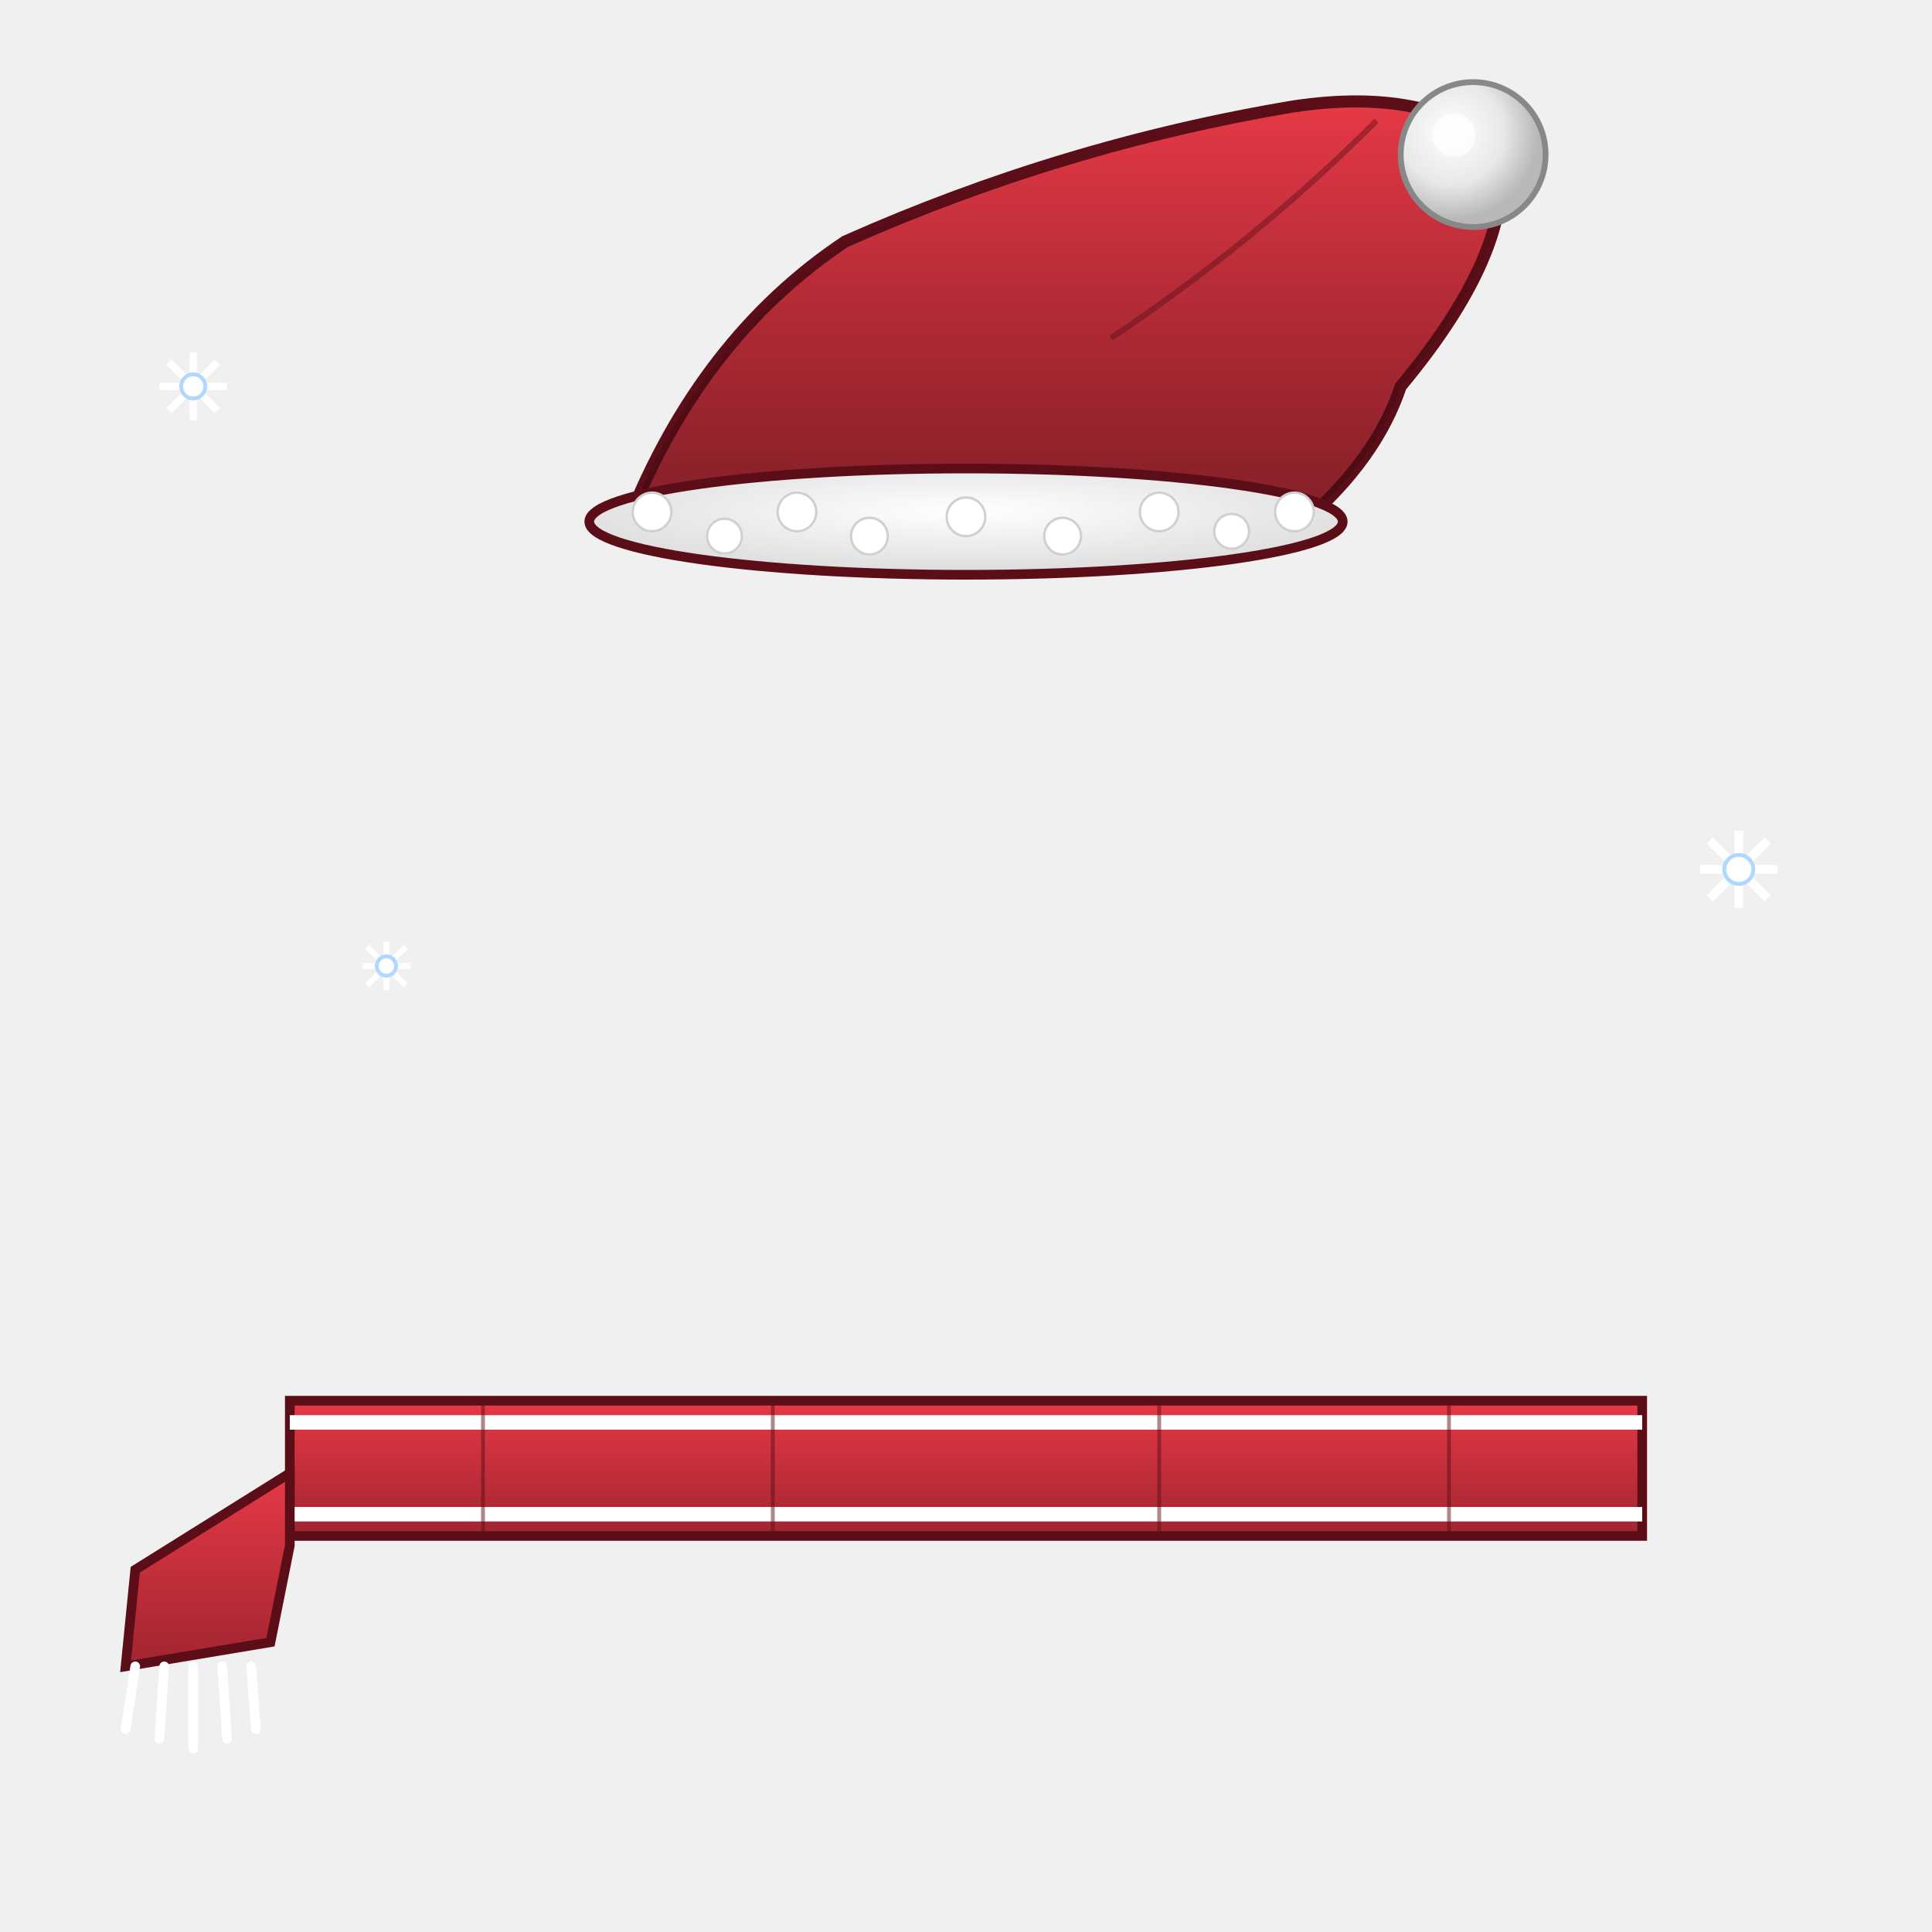
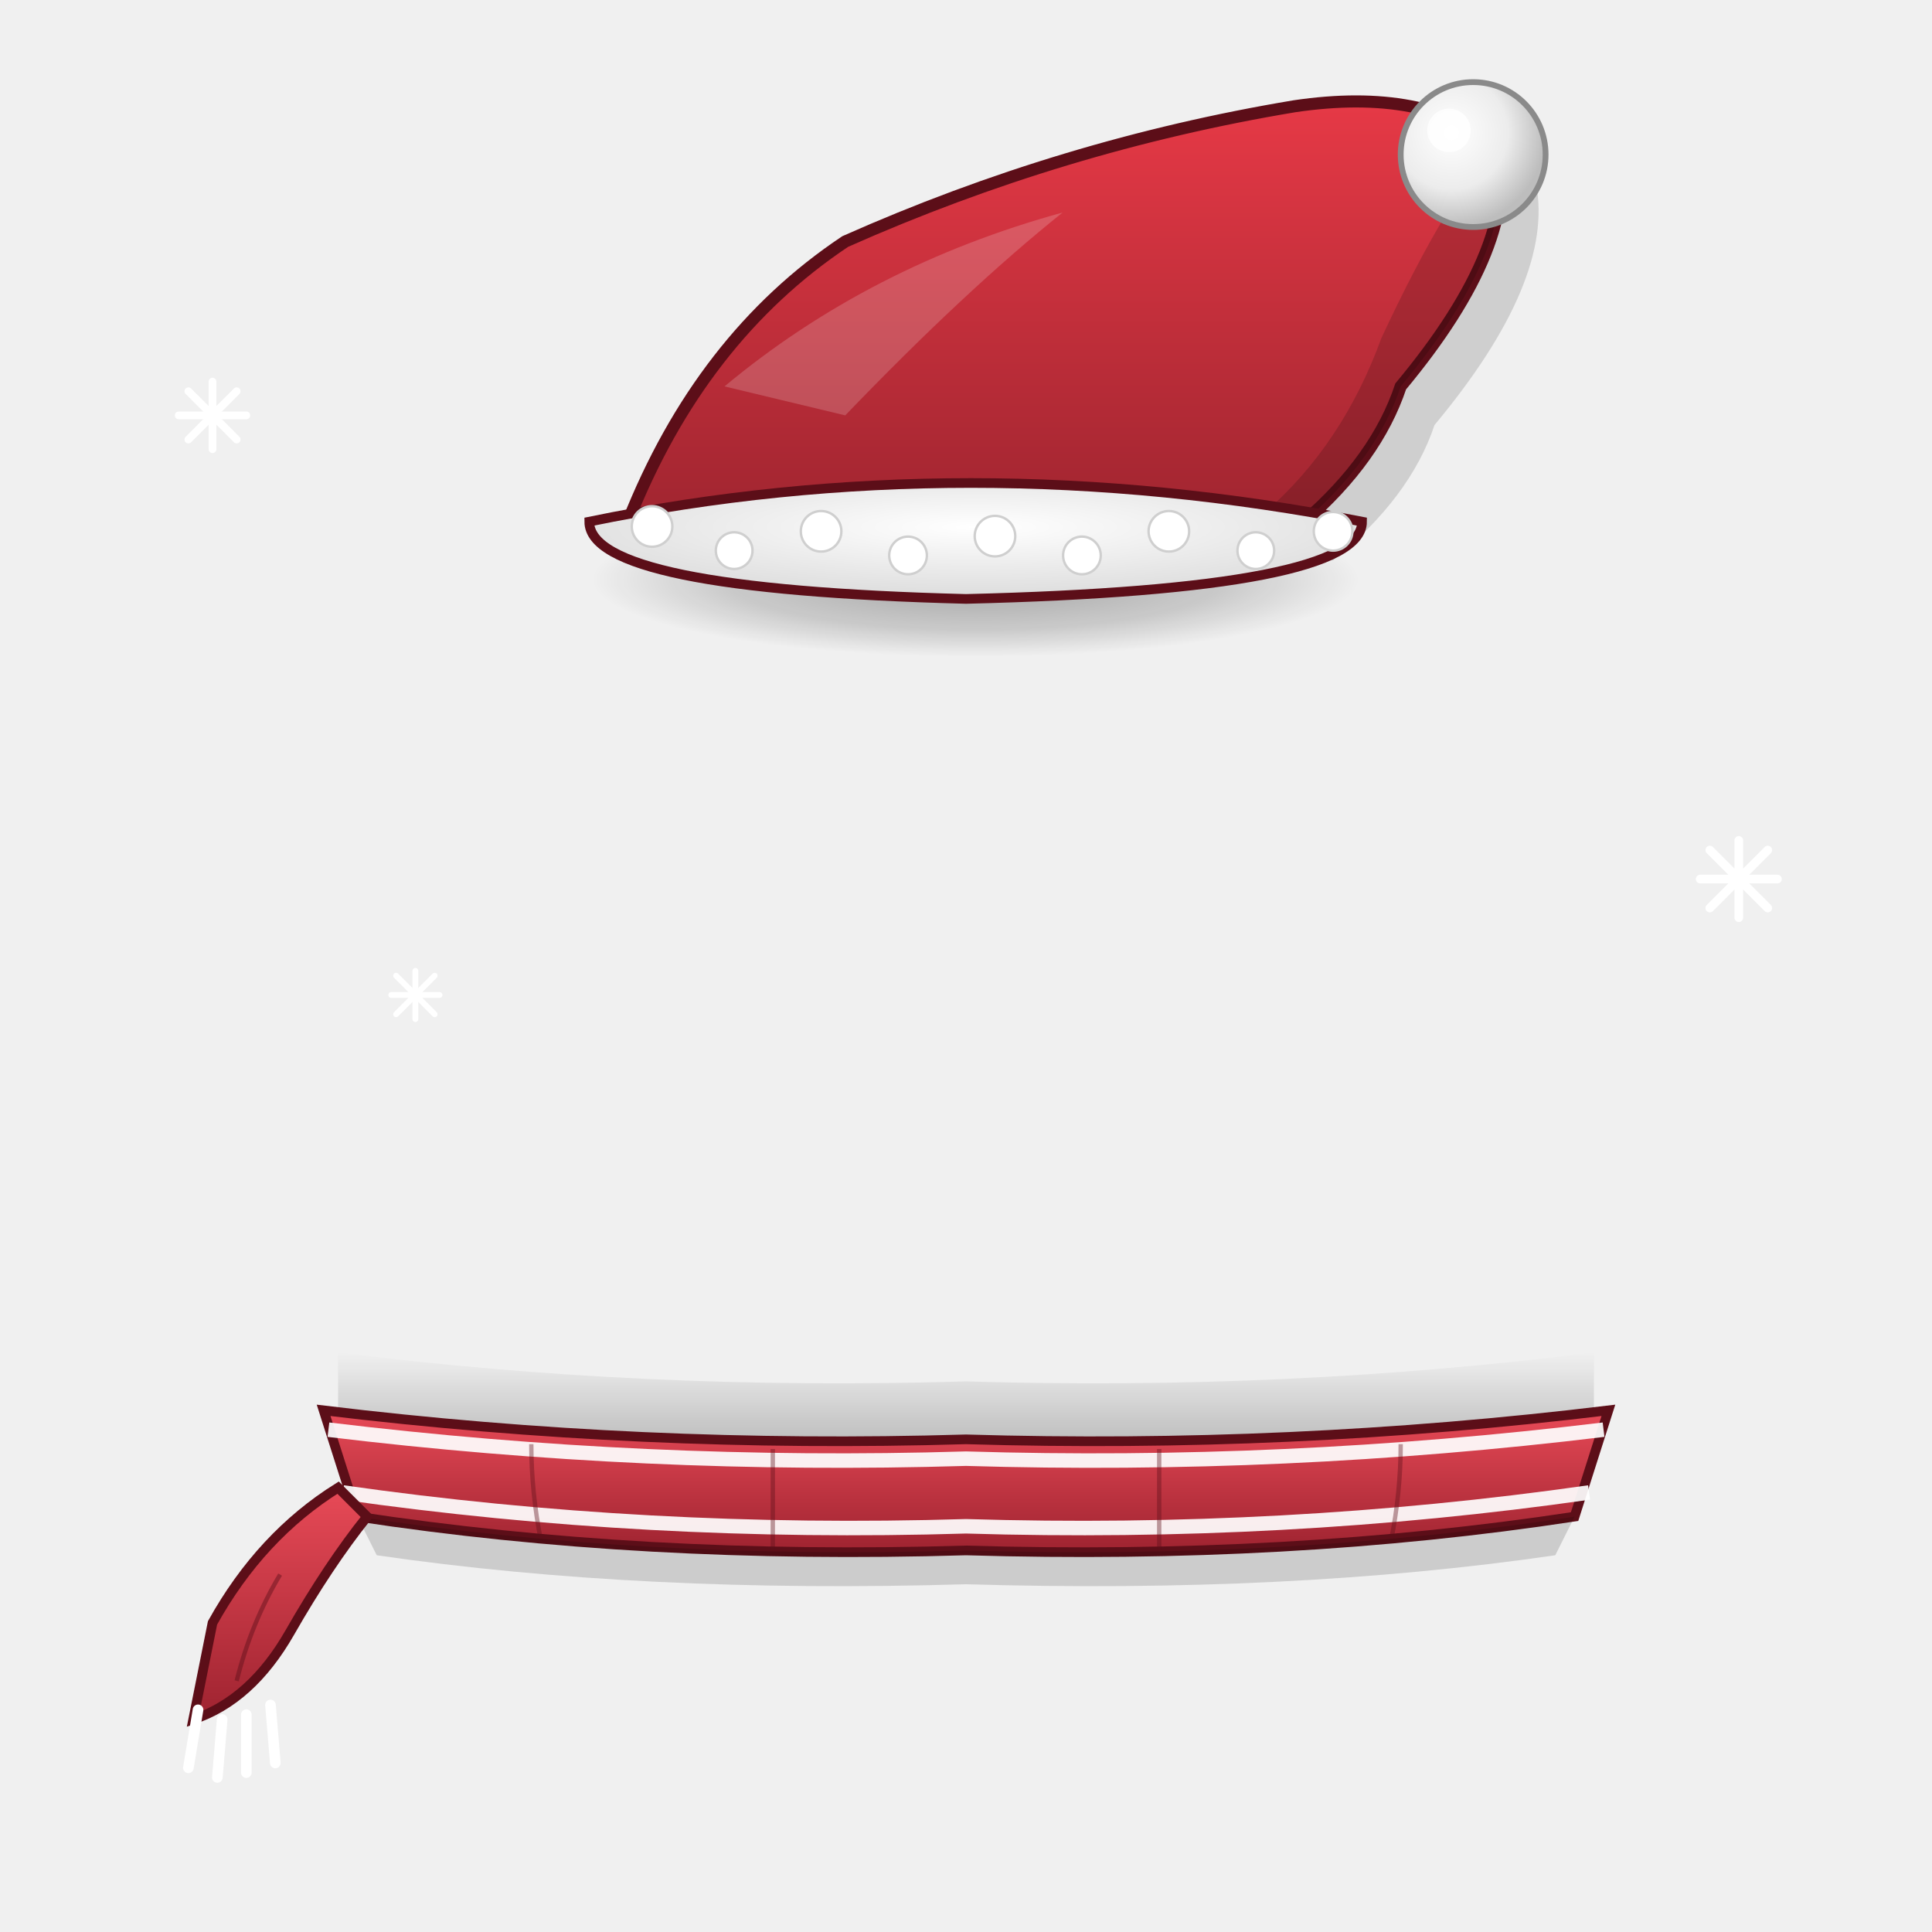
<svg xmlns="http://www.w3.org/2000/svg" viewBox="0 0 400 400" width="400" height="400">
  <defs>
-     <linearGradient id="santaHatGrad" x1="0%" y1="0%" x2="0%" y2="100%">
+     <linearGradient id="nvHat" x1="0" y1="0" x2="0" y2="1">
      <stop offset="0%" stop-color="#E63946" />
      <stop offset="100%" stop-color="#A02530" />
    </linearGradient>
-     <linearGradient id="santaHatShade" x1="0%" y1="0%" x2="0%" y2="100%">
-       <stop offset="0%" stop-color="#000000" stop-opacity="0.0" />
-       <stop offset="100%" stop-color="#000000" stop-opacity="0.18" />
+     <linearGradient id="nvScarf" x1="0" y1="0" x2="0" y2="1">
+       <stop offset="0%" stop-color="#E84A57" />
+       <stop offset="100%" stop-color="#9E2330" />
    </linearGradient>
-     <radialGradient id="pompon" cx="35%" cy="35%" r="60%">
+     <radialGradient id="nvPompon" cx="35%" cy="35%" r="65%">
      <stop offset="0%" stop-color="#FFFFFF" />
-       <stop offset="60%" stop-color="#E8E8E8" />
-       <stop offset="100%" stop-color="#B8B8B8" />
+       <stop offset="60%" stop-color="#ECECEC" />
+       <stop offset="100%" stop-color="#BDBDBD" />
    </radialGradient>
-     <radialGradient id="ribbet" cx="50%" cy="40%" r="60%">
+     <radialGradient id="nvRibbet" cx="50%" cy="38%" r="65%">
      <stop offset="0%" stop-color="#FFFFFF" />
-       <stop offset="100%" stop-color="#DCDCDC" />
+       <stop offset="100%" stop-color="#DADADA" />
    </radialGradient>
+     <radialGradient id="nvContact" cx="50%" cy="50%" r="50%">
+       <stop offset="0%" stop-color="#000000" stop-opacity="0.32" />
+       <stop offset="65%" stop-color="#000000" stop-opacity="0.16" />
+       <stop offset="100%" stop-color="#000000" stop-opacity="0" />
+     </radialGradient>
+     <linearGradient id="nvAO" x1="0" y1="0" x2="0" y2="1">
+       <stop offset="0%" stop-color="#000000" stop-opacity="0" />
+       <stop offset="100%" stop-color="#000000" stop-opacity="0.22" />
+     </linearGradient>
  </defs>
+   <ellipse cx="202" cy="120" rx="80" ry="16" fill="url(#nvContact)" />
  <g>
-     <path d="M 130 108              Q 145 70 175 50              Q 220 30 268 22              Q 295 18 310 30              Q 315 50 290 80              Q 285 95 270 108              Z" fill="url(#santaHatGrad)" stroke="#5C0E18" stroke-width="2.5" />
-     <path d="M 130 108              Q 145 70 175 50              Q 220 30 268 22              Q 295 18 310 30              Q 315 50 290 80              Q 285 95 270 108              Z" fill="url(#santaHatShade)" />
-     <path d="M 285 25 Q 260 50 230 70" stroke="#5C0E18" stroke-width="1.2" opacity="0.45" fill="none" />
-     <ellipse cx="200" cy="108" rx="78" ry="11" fill="url(#ribbet)" stroke="#5C0E18" stroke-width="2" />
-     <g fill="#FFFFFF" stroke="#D0D0D0" stroke-width="0.5">
-       <circle cx="135" cy="106" r="4" />
-       <circle cx="150" cy="111" r="3.6" />
-       <circle cx="165" cy="106" r="4" />
-       <circle cx="180" cy="111" r="3.8" />
-       <circle cx="200" cy="107" r="4" />
-       <circle cx="220" cy="111" r="3.8" />
-       <circle cx="240" cy="106" r="4" />
-       <circle cx="255" cy="110" r="3.6" />
-       <circle cx="268" cy="106" r="4" />
+     <path d="M 132 110 Q 150 72 180 52 Q 224 32 272 24 Q 300 20 314 32              Q 318 52 293 82 Q 288 97 272 110 Z" fill="#000000" opacity="0.14" transform="translate(4,6)" />
+     <path d="M 130 108 Q 145 70 175 50 Q 220 30 268 22 Q 295 18 310 30              Q 315 50 290 80 Q 285 95 270 108 Z" fill="url(#nvHat)" stroke="#5C0E18" stroke-width="2.5" />
+     <path d="M 270 108 Q 285 95 290 80 Q 315 50 310 30 Q 300 40 286 70              Q 278 92 262 106 Z" fill="#000000" opacity="0.16" />
+     <path d="M 150 80 Q 180 55 220 44 Q 200 60 175 86 Z" fill="#FFFFFF" opacity="0.18" />
+     <path d="M 122 108 Q 200 92 282 108 Q 282 122 200 124 Q 122 122 122 108 Z" fill="url(#nvRibbet)" stroke="#5C0E18" stroke-width="2" />
+     <g fill="#FFFFFF" stroke="#CFCFCF" stroke-width="0.5">
+       <circle cx="135" cy="109" r="4.2" />
+       <circle cx="152" cy="114" r="3.8" />
+       <circle cx="170" cy="110" r="4.2" />
+       <circle cx="188" cy="115" r="3.9" />
+       <circle cx="206" cy="111" r="4.2" />
+       <circle cx="224" cy="115" r="3.9" />
+       <circle cx="242" cy="110" r="4.2" />
+       <circle cx="260" cy="114" r="3.8" />
+       <circle cx="276" cy="110" r="4" />
    </g>
-     <circle cx="305" cy="32" r="15" fill="url(#pompon)" stroke="#888" stroke-width="1.2" />
-     <circle cx="301" cy="28" r="4.5" fill="#FFFFFF" opacity="0.75" />
+     <circle cx="305" cy="32" r="15" fill="url(#nvPompon)" stroke="#8A8A8A" stroke-width="1.2" />
+     <circle cx="300" cy="27" r="4.5" fill="#FFFFFF" opacity="0.8" />
  </g>
+   <path d="M 70 280 Q 133 288 200 286 Q 267 288 330 280            L 330 293 Q 267 301 200 299 Q 133 301 70 293 Z" fill="url(#nvAO)" />
  <g>
-     <rect x="60" y="290" width="280" height="28" fill="url(#santaHatGrad)" stroke="#5C0E18" stroke-width="2" />
-     <g fill="#FFFFFF">
-       <rect x="60" y="293" width="280" height="3" />
-       <rect x="60" y="312" width="280" height="3" />
+     <path d="M 67 292              Q 133 300 200 298 Q 267 300 333 292              L 326 314 Q 267 323 200 321 Q 133 323 74 314 Z" fill="url(#nvScarf)" stroke="#5C0E18" stroke-width="2" />
+     <path d="M 68 296 Q 134 304 200 302 Q 266 304 332 296" stroke="#FFFFFF" stroke-width="3" fill="none" opacity="0.92" />
+     <path d="M 71 309 Q 134 318 200 316 Q 266 318 329 309" stroke="#FFFFFF" stroke-width="3" fill="none" opacity="0.92" />
+     <g stroke="#5C0E18" stroke-width="0.9" opacity="0.4" fill="none">
+       <path d="M 110 299 Q 110 309 112 319" />
+       <path d="M 160 300 Q 160 311 160 321" />
+       <path d="M 240 300 Q 240 311 240 321" />
+       <path d="M 290 299 Q 290 309 288 319" />
    </g>
-     <g stroke="#5C0E18" stroke-width="0.8" opacity="0.5" fill="none">
-       <line x1="100" y1="290" x2="100" y2="318" />
-       <line x1="160" y1="290" x2="160" y2="318" />
-       <line x1="240" y1="290" x2="240" y2="318" />
-       <line x1="300" y1="290" x2="300" y2="318" />
-     </g>
-     <path d="M 60 305 L 28 325 L 26 345 L 56 340 L 60 320 Z" fill="url(#santaHatGrad)" stroke="#5C0E18" stroke-width="2" />
-     <g stroke="#FFFFFF" stroke-width="2" stroke-linecap="round">
-       <line x1="28" y1="345" x2="26" y2="358" />
-       <line x1="34" y1="345" x2="33" y2="360" />
-       <line x1="40" y1="345" x2="40" y2="362" />
-       <line x1="46" y1="345" x2="47" y2="360" />
-       <line x1="52" y1="345" x2="53" y2="358" />
+     <path d="M 74 314 Q 133 323 200 321 Q 267 323 326 314              L 322 322 Q 267 330 200 328 Q 133 330 78 322 Z" fill="#000000" opacity="0.15" />
+     <path d="M 70 308 Q 54 318 44 336 L 40 356 Q 52 352 60 338 Q 68 324 76 314 Z" fill="url(#nvScarf)" stroke="#5C0E18" stroke-width="2" />
+     <path d="M 58 326 Q 52 336 49 348" stroke="#5C0E18" stroke-width="0.9" opacity="0.45" fill="none" />
+     <g stroke="#FFFFFF" stroke-width="2.2" stroke-linecap="round">
+       <line x1="41" y1="354" x2="39" y2="366" />
+       <line x1="46" y1="356" x2="45" y2="368" />
+       <line x1="51" y1="355" x2="51" y2="367" />
+       <line x1="56" y1="353" x2="57" y2="365" />
    </g>
  </g>
-   <g fill="#FFFFFF" stroke="#B0D8FF" stroke-width="0.8">
-     <g transform="translate(40, 80)">
-       <line x1="0" y1="-7" x2="0" y2="7" stroke="#FFFFFF" stroke-width="1.5" />
-       <line x1="-7" y1="0" x2="7" y2="0" stroke="#FFFFFF" stroke-width="1.5" />
-       <line x1="-5" y1="-5" x2="5" y2="5" stroke="#FFFFFF" stroke-width="1.5" />
-       <line x1="5" y1="-5" x2="-5" y2="5" stroke="#FFFFFF" stroke-width="1.5" />
-       <circle r="2.5" fill="#FFFFFF" />
+   <g stroke="#FFFFFF" stroke-linecap="round">
+     <g transform="translate(44, 86)" stroke-width="1.6">
+       <line x1="0" y1="-7" x2="0" y2="7" />
+       <line x1="-7" y1="0" x2="7" y2="0" />
+       <line x1="-5" y1="-5" x2="5" y2="5" />
+       <line x1="5" y1="-5" x2="-5" y2="5" />
    </g>
-     <g transform="translate(360, 180)">
-       <line x1="0" y1="-8" x2="0" y2="8" stroke="#FFFFFF" stroke-width="1.8" />
-       <line x1="-8" y1="0" x2="8" y2="0" stroke="#FFFFFF" stroke-width="1.8" />
-       <line x1="-6" y1="-6" x2="6" y2="6" stroke="#FFFFFF" stroke-width="1.8" />
-       <line x1="6" y1="-6" x2="-6" y2="6" stroke="#FFFFFF" stroke-width="1.8" />
-       <circle r="3" fill="#FFFFFF" />
+     <g transform="translate(360, 182)" stroke-width="1.8">
+       <line x1="0" y1="-8" x2="0" y2="8" />
+       <line x1="-8" y1="0" x2="8" y2="0" />
+       <line x1="-6" y1="-6" x2="6" y2="6" />
+       <line x1="6" y1="-6" x2="-6" y2="6" />
    </g>
-     <g transform="translate(80, 200)">
-       <line x1="0" y1="-5" x2="0" y2="5" stroke="#FFFFFF" stroke-width="1.2" />
-       <line x1="-5" y1="0" x2="5" y2="0" stroke="#FFFFFF" stroke-width="1.2" />
-       <line x1="-4" y1="-4" x2="4" y2="4" stroke="#FFFFFF" stroke-width="1.2" />
-       <line x1="4" y1="-4" x2="-4" y2="4" stroke="#FFFFFF" stroke-width="1.2" />
-       <circle r="2" fill="#FFFFFF" />
+     <g transform="translate(86, 206)" stroke-width="1.2">
+       <line x1="0" y1="-5" x2="0" y2="5" />
+       <line x1="-5" y1="0" x2="5" y2="0" />
+       <line x1="-4" y1="-4" x2="4" y2="4" />
+       <line x1="4" y1="-4" x2="-4" y2="4" />
    </g>
  </g>
</svg>
